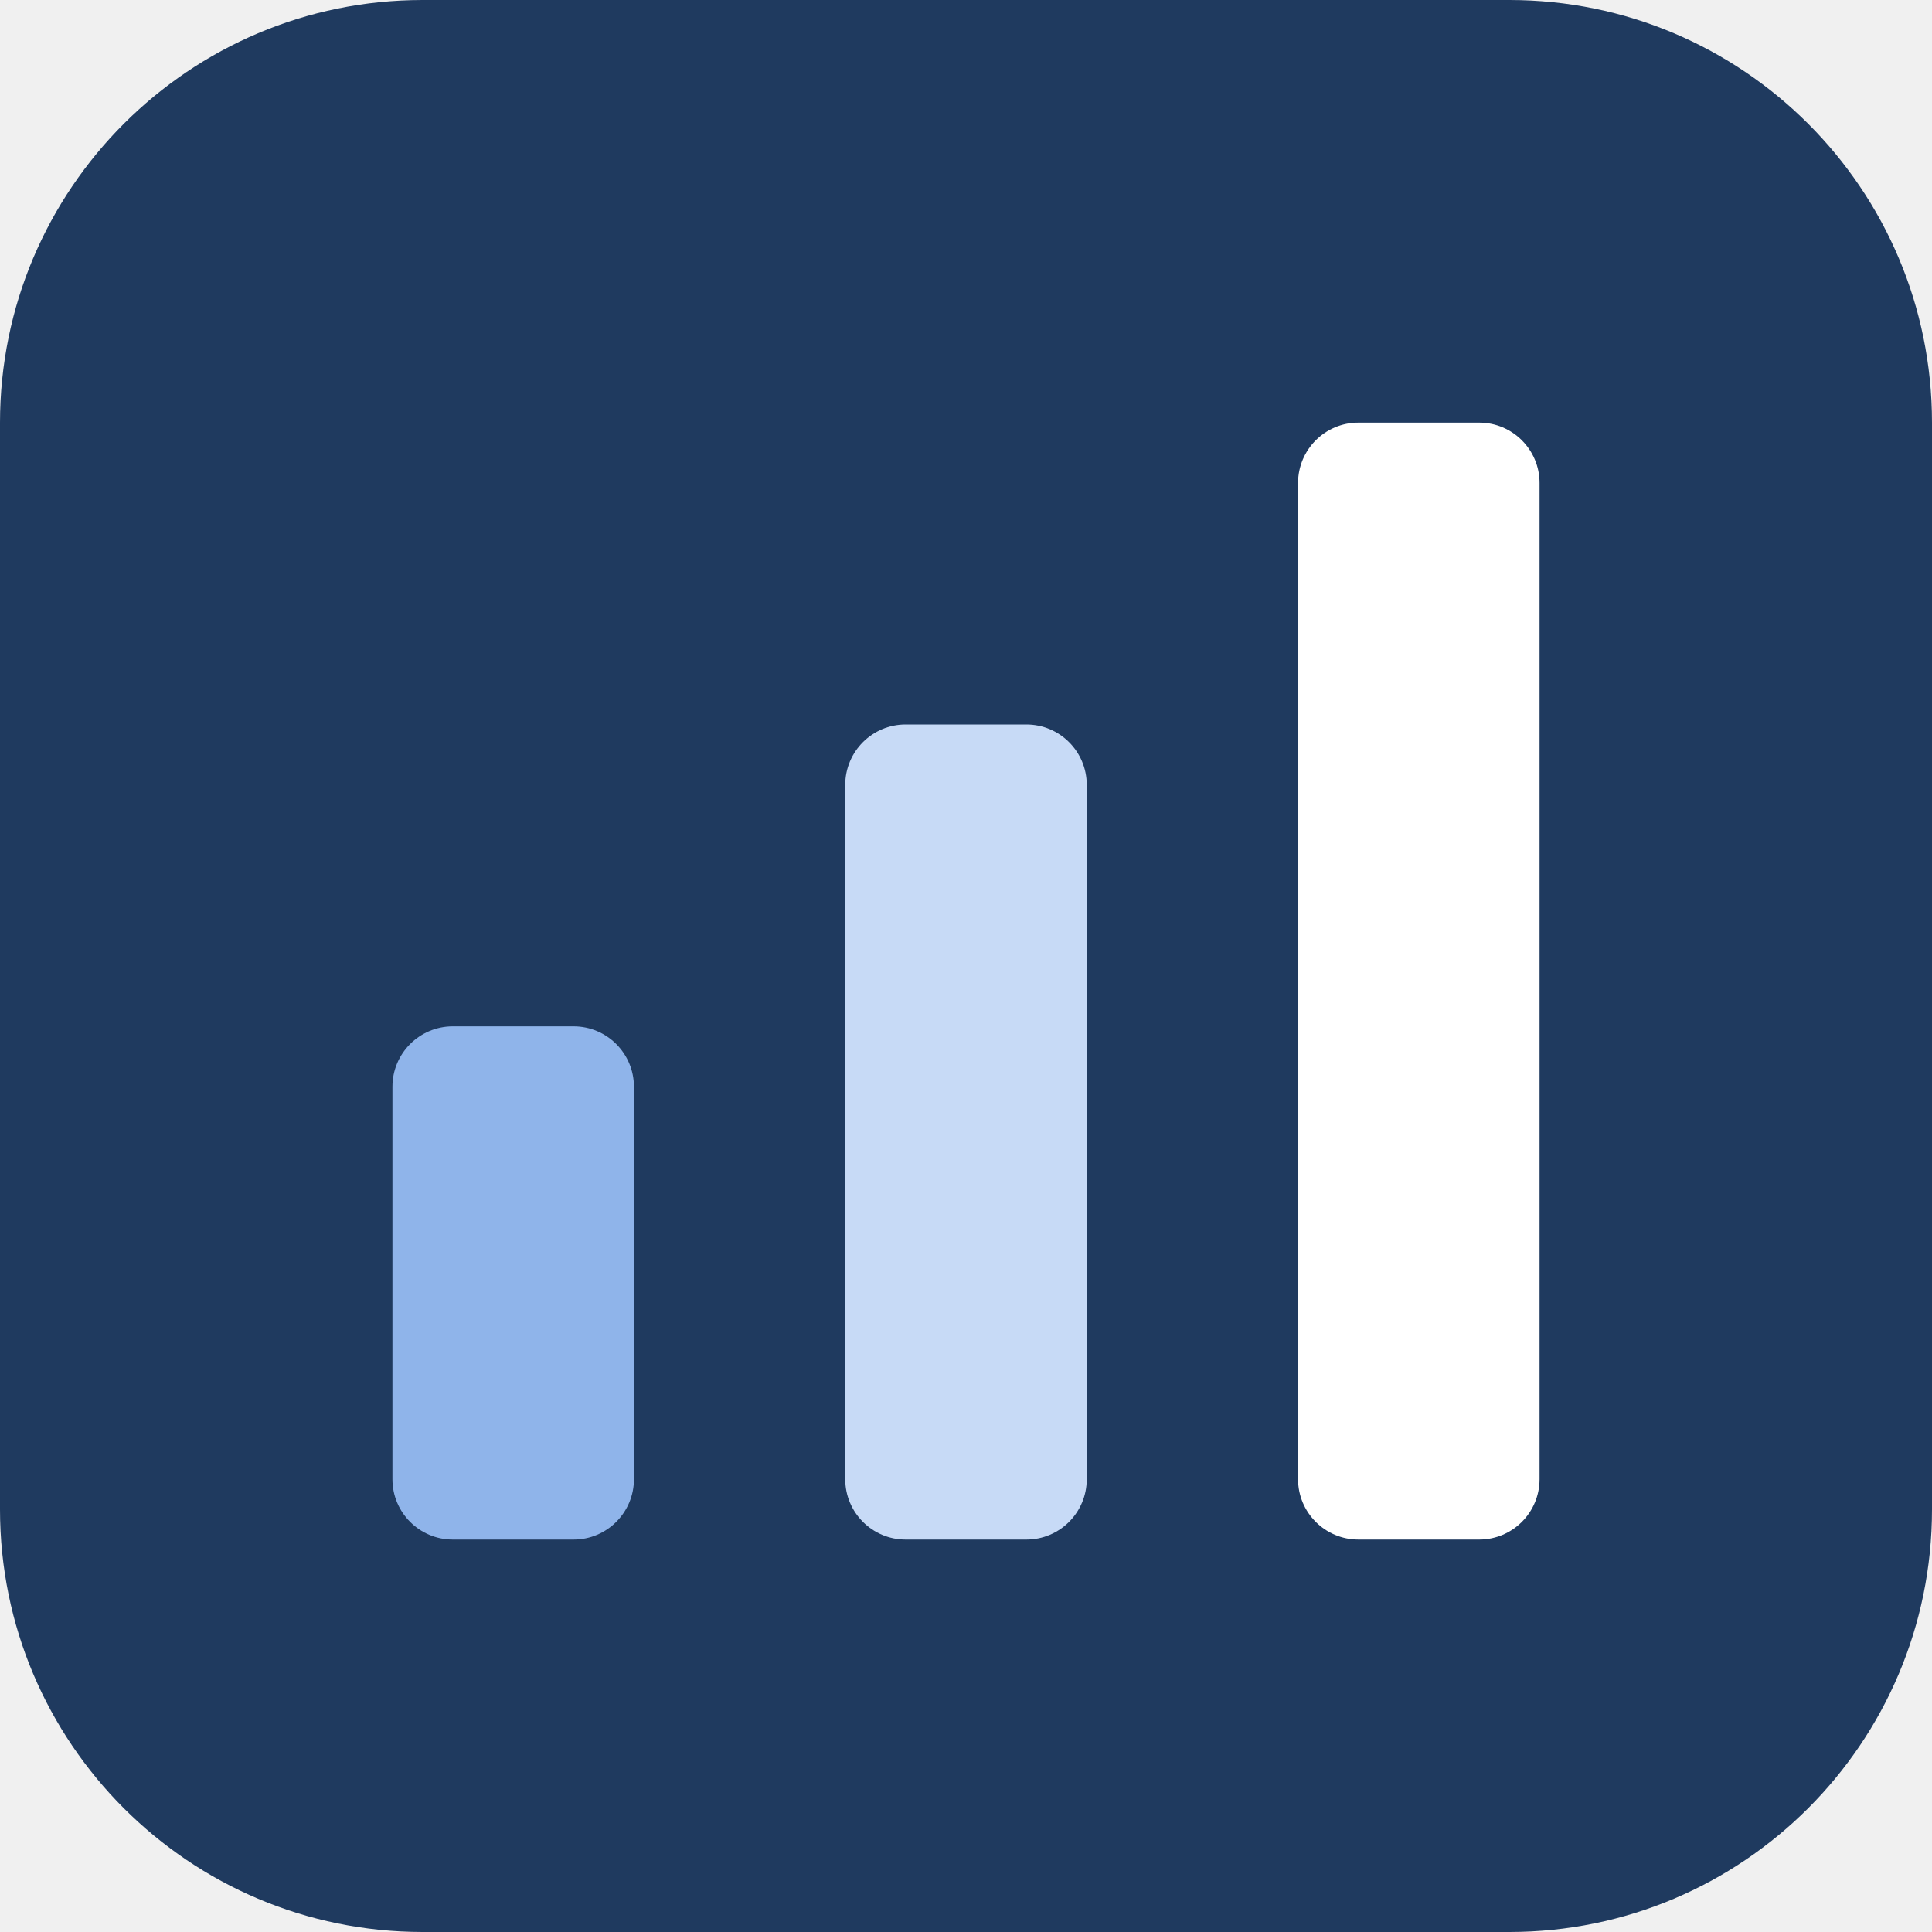
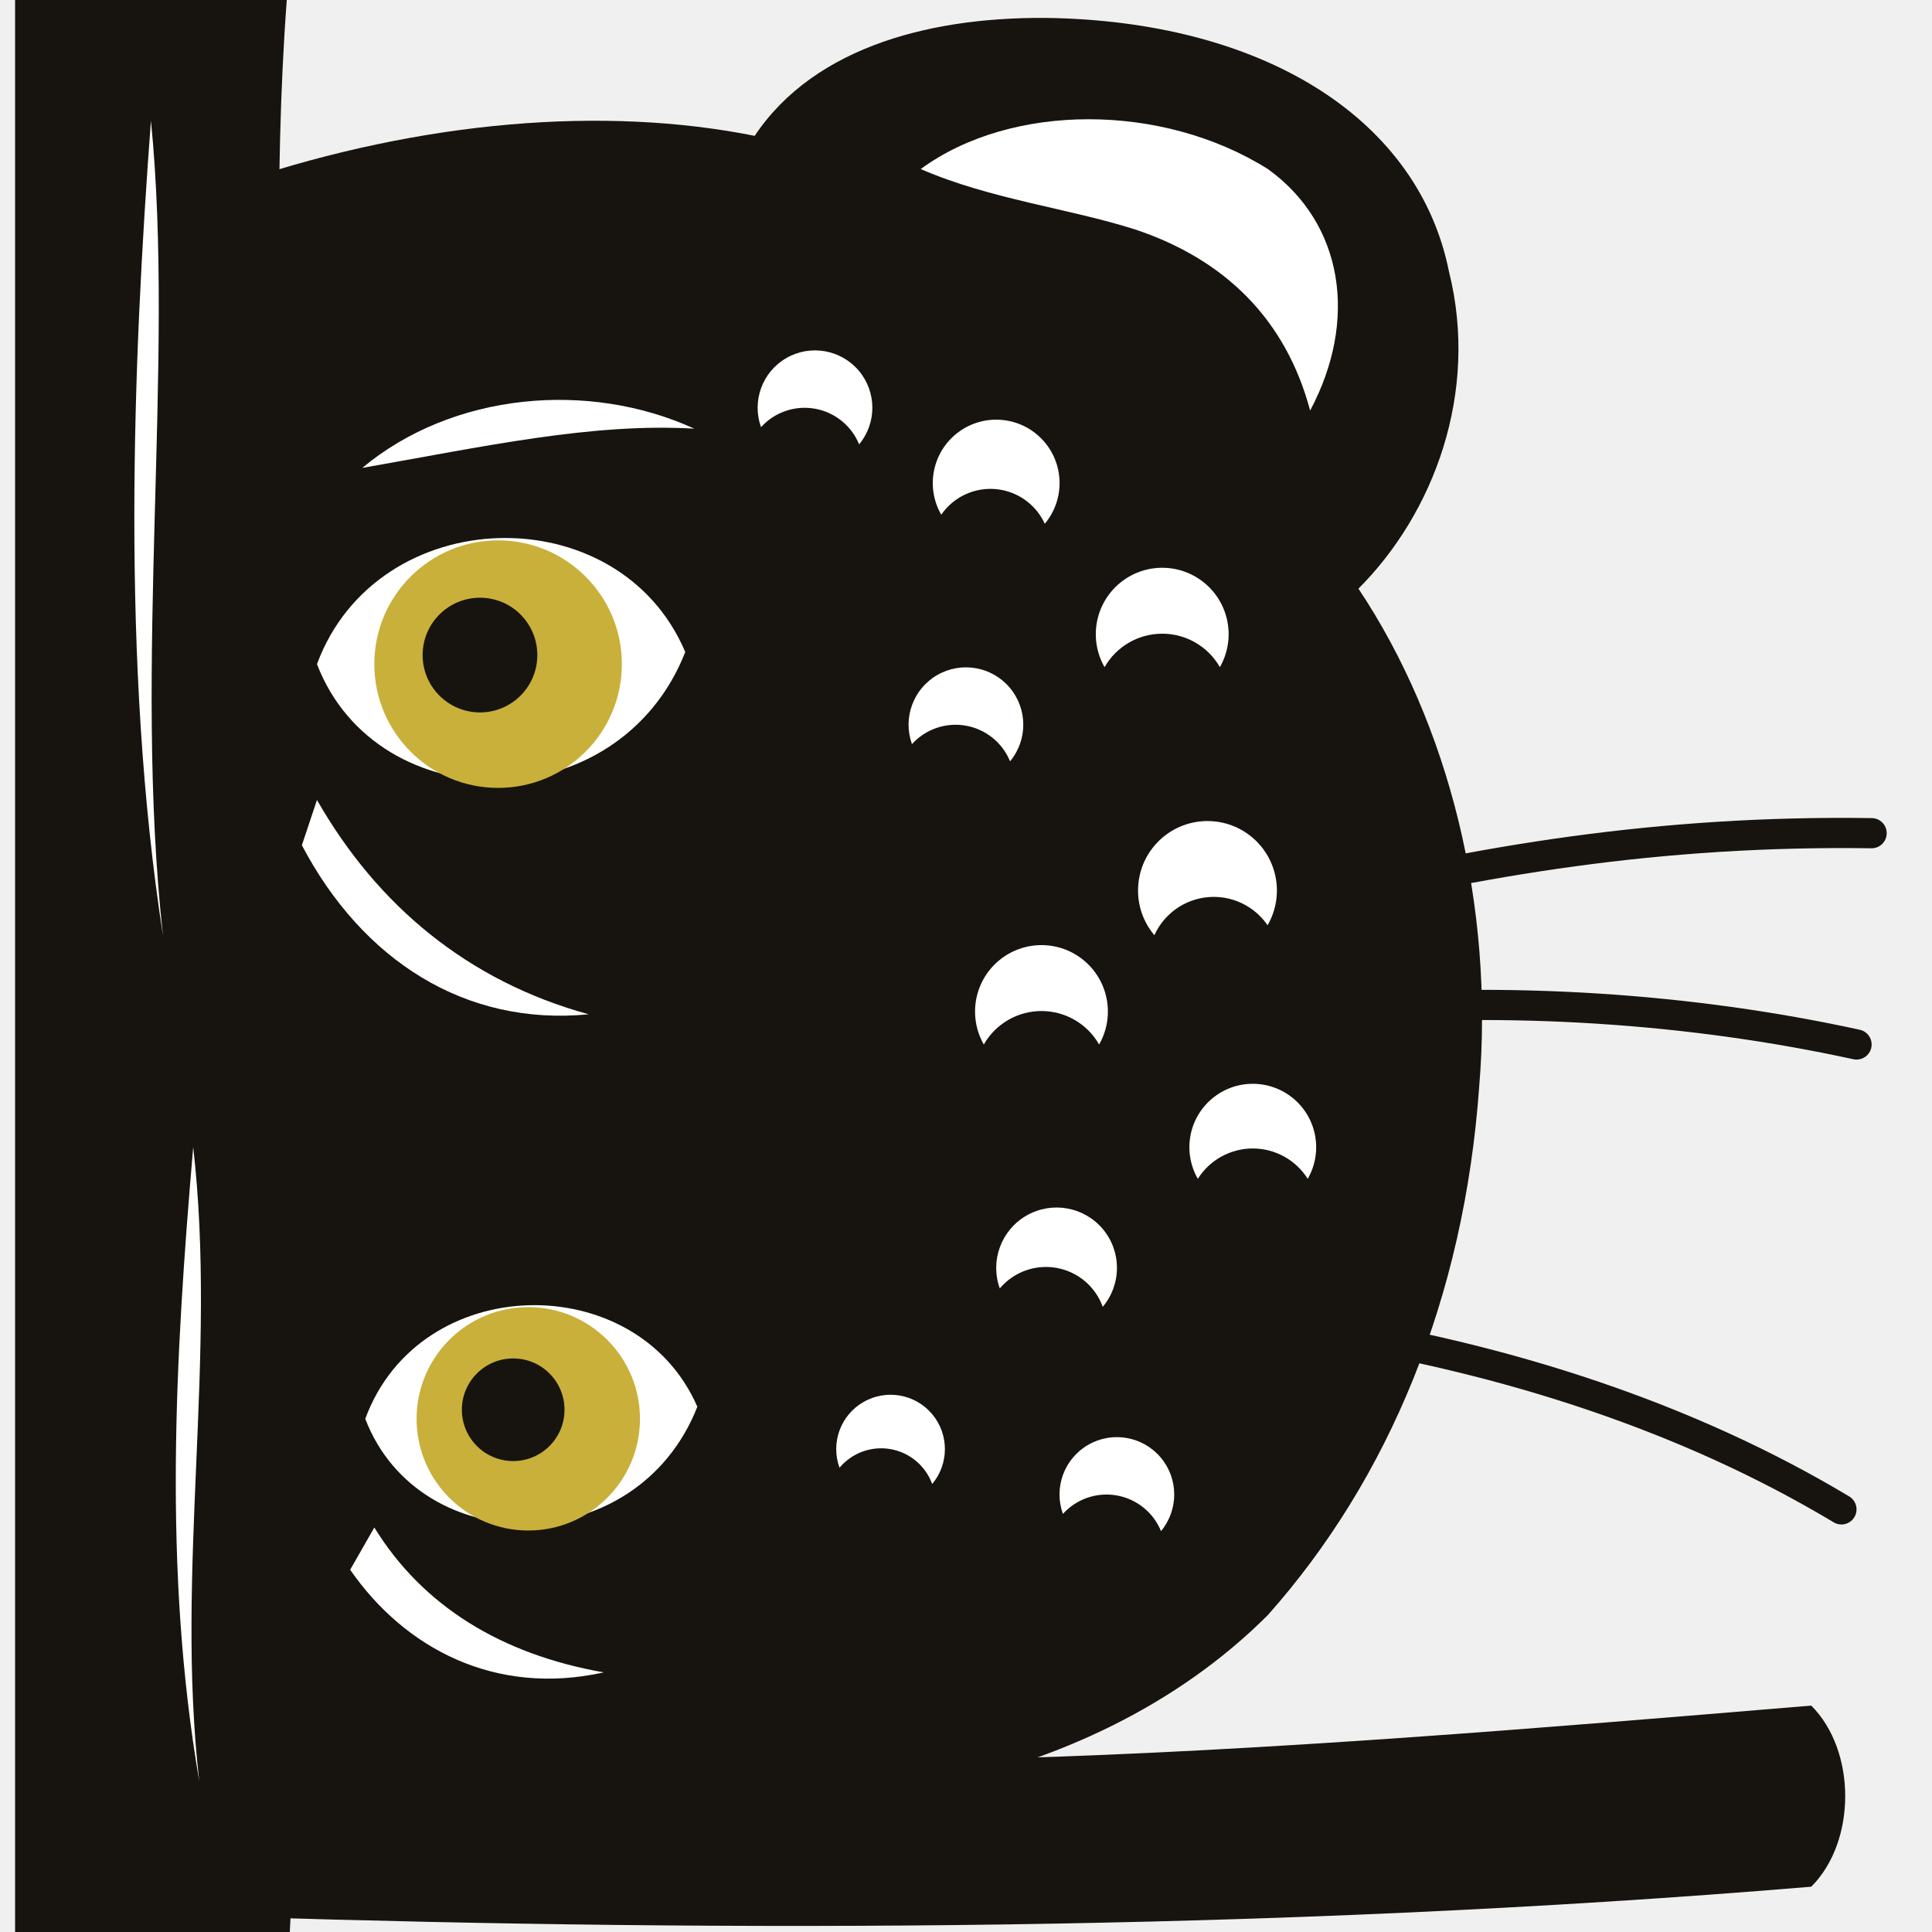
<svg xmlns="http://www.w3.org/2000/svg" viewBox="0 0 64 64">
-   <rect width="64" height="64" rx="14" fill="#1f3a5f" />
-   <rect x="13" y="34" width="8" height="17" rx="2" fill="#8fb4ea" />
-   <rect x="28" y="24" width="8" height="27" rx="2" fill="#c7daf6" />
-   <rect x="43" y="14" width="8" height="37" rx="2" fill="#ffffff" />
+   <style>
+     .ink { fill: #17140f; } .cut { fill: #fff; } .eye { fill: #c9b03a; } .pupil { fill: #17140f; }
+     .whisker { fill: none; stroke: #17140f; stroke-width: 1; stroke-linecap: round; }
+     @media (prefers-color-scheme: dark) { .ink { fill: #f2ede2; } .cut { fill: #17140f; } .whisker { stroke: #f2ede2; } }
+   </style>
+   <path class="ink" d="M8 6 C14 4 20 3.5 25 4.5 C27 1.5 31 0.5 35 0.6 C42 0.8 47 4 48 9 C49 13 47.5 17 45 19.5     C48 24 49.5 30 49 36 C48.5 43 46 49 42 53.5 C36 59.5 26 61 17 59 L9 58 Z" />
+   <path class="cut" d="M30.5 5.6 C33.5 3.4 38.5 3.4 42 5.6 C44.5 7.4 45 10.6 43.4 13.6 C42.6 10.6 40.6 8.6 37.6 7.6 C35.4 6.9 32.8 6.6 30.5 5.6 Z" />
+   <path class="cut" d="M12 15.5 C15 13 19.5 12.6 23 14.2 C19.6 14 16 14.8 12 15.5 Z" />
+   <path class="cut" d="M10.5 22.0 C12.5 16.6 20.5 16.4 22.7 21.6 C20.5 27.2 12.5 27.2 10.5 22.0 Z" />
+   <circle class="eye" cx="16.5" cy="22.0" r="4.1" />
+   <circle class="pupil" cx="15.9" cy="21.7" r="1.9" />
+   <path class="cut" d="M12.1 47.0 C13.9 42.1 21.1 42.0 23.1 46.6 C21.1 51.7 13.9 51.7 12.1 47.0 Z" />
+   <circle class="eye" cx="17.5" cy="47.0" r="3.7" />
+   <circle class="pupil" cx="17.0" cy="46.7" r="1.7" />
+   <path class="cut" d="M10.5 26.5 C12.5 30 15.5 32.5 19.5 33.6 C15.4 34 12 31.8 10 28 Z" />
+   <path class="cut" d="M12.4 50.6 C14 53.2 16.6 54.8 20 55.4 C16.4 56.2 13.4 54.6 11.6 52 Z" />
+   <g class="cut">
+     <path d="M25.21 14.15A1.9 1.9 0 1 1 28.46 14.72A1.95 1.95 0 0 0 25.21 14.15Z" />
+     <path d="M31.18 17.05A2.1 2.1 0 1 1 34.61 17.35A1.98 1.98 0 0 0 31.18 17.05Z" />
+     <path d="M36.59 22.10A2.2 2.2 0 1 1 40.41 22.10A2.20 2.20 0 0 0 36.59 22.10Z" />
+     <path d="M30.21 24.65A1.9 1.9 0 1 1 33.46 25.22A1.95 1.95 0 0 0 30.21 24.65Z" />
+     <path d="M38.24 30.98A2.3 2.3 0 1 1 41.99 30.65A2.16 2.16 0 0 0 38.24 30.98Z" />
+     <path d="M32.59 34.60A2.2 2.2 0 1 1 36.41 34.60A2.20 2.20 0 0 0 32.59 34.60Z" />
+     <path d="M39.68 39.05A2.1 2.1 0 1 1 43.32 39.05A2.15 2.15 0 0 0 39.68 39.05Z" />
+     <path d="M33.12 42.68A2 2 0 1 1 36.53 43.29A2.00 2.00 0 0 0 33.12 42.68Z" />
+     <path d="M27.81 48.62A1.8 1.8 0 1 1 30.88 49.16A1.80 1.80 0 0 0 27.81 48.62Z" />
+     <path d="M35.21 50.15A1.9 1.9 0 1 1 38.46 50.72A1.95 1.95 0 0 0 35.21 50.15Z" />
+   </g>
+   <path class="whisker" d="M43 30 C49 28.5 55 27.5 62 27.6" />
+   <path class="whisker" d="M44 33.5 C50 33 56 33.4 61.5 34.6" />
+   <path class="whisker" d="M43.5 44 C50 45 56 47 61 50" />
+   <path class="ink" d="M8 57 C24 59.5 42 58 60 56.5 C61.5 58 61.5 61 60 62.5 C42 64 24 64 8 63.5 Z" />
+   <path class="ink" d="M0.5 0 H9.5 C8.6 12 10.4 26 9.4 40 C8.8 50 10 57 9.6 64 H0.5 Z" />
+   <path class="cut" d="M5 4 C5.8 12 4.4 22 5.4 31 C4 22 4.4 12 5 4 Z" />
+   <path class="cut" d="M6.4 38 C7.2 45 5.8 52 6.6 59 C5.4 52 5.8 45 6.4 38 Z" />
</svg>
